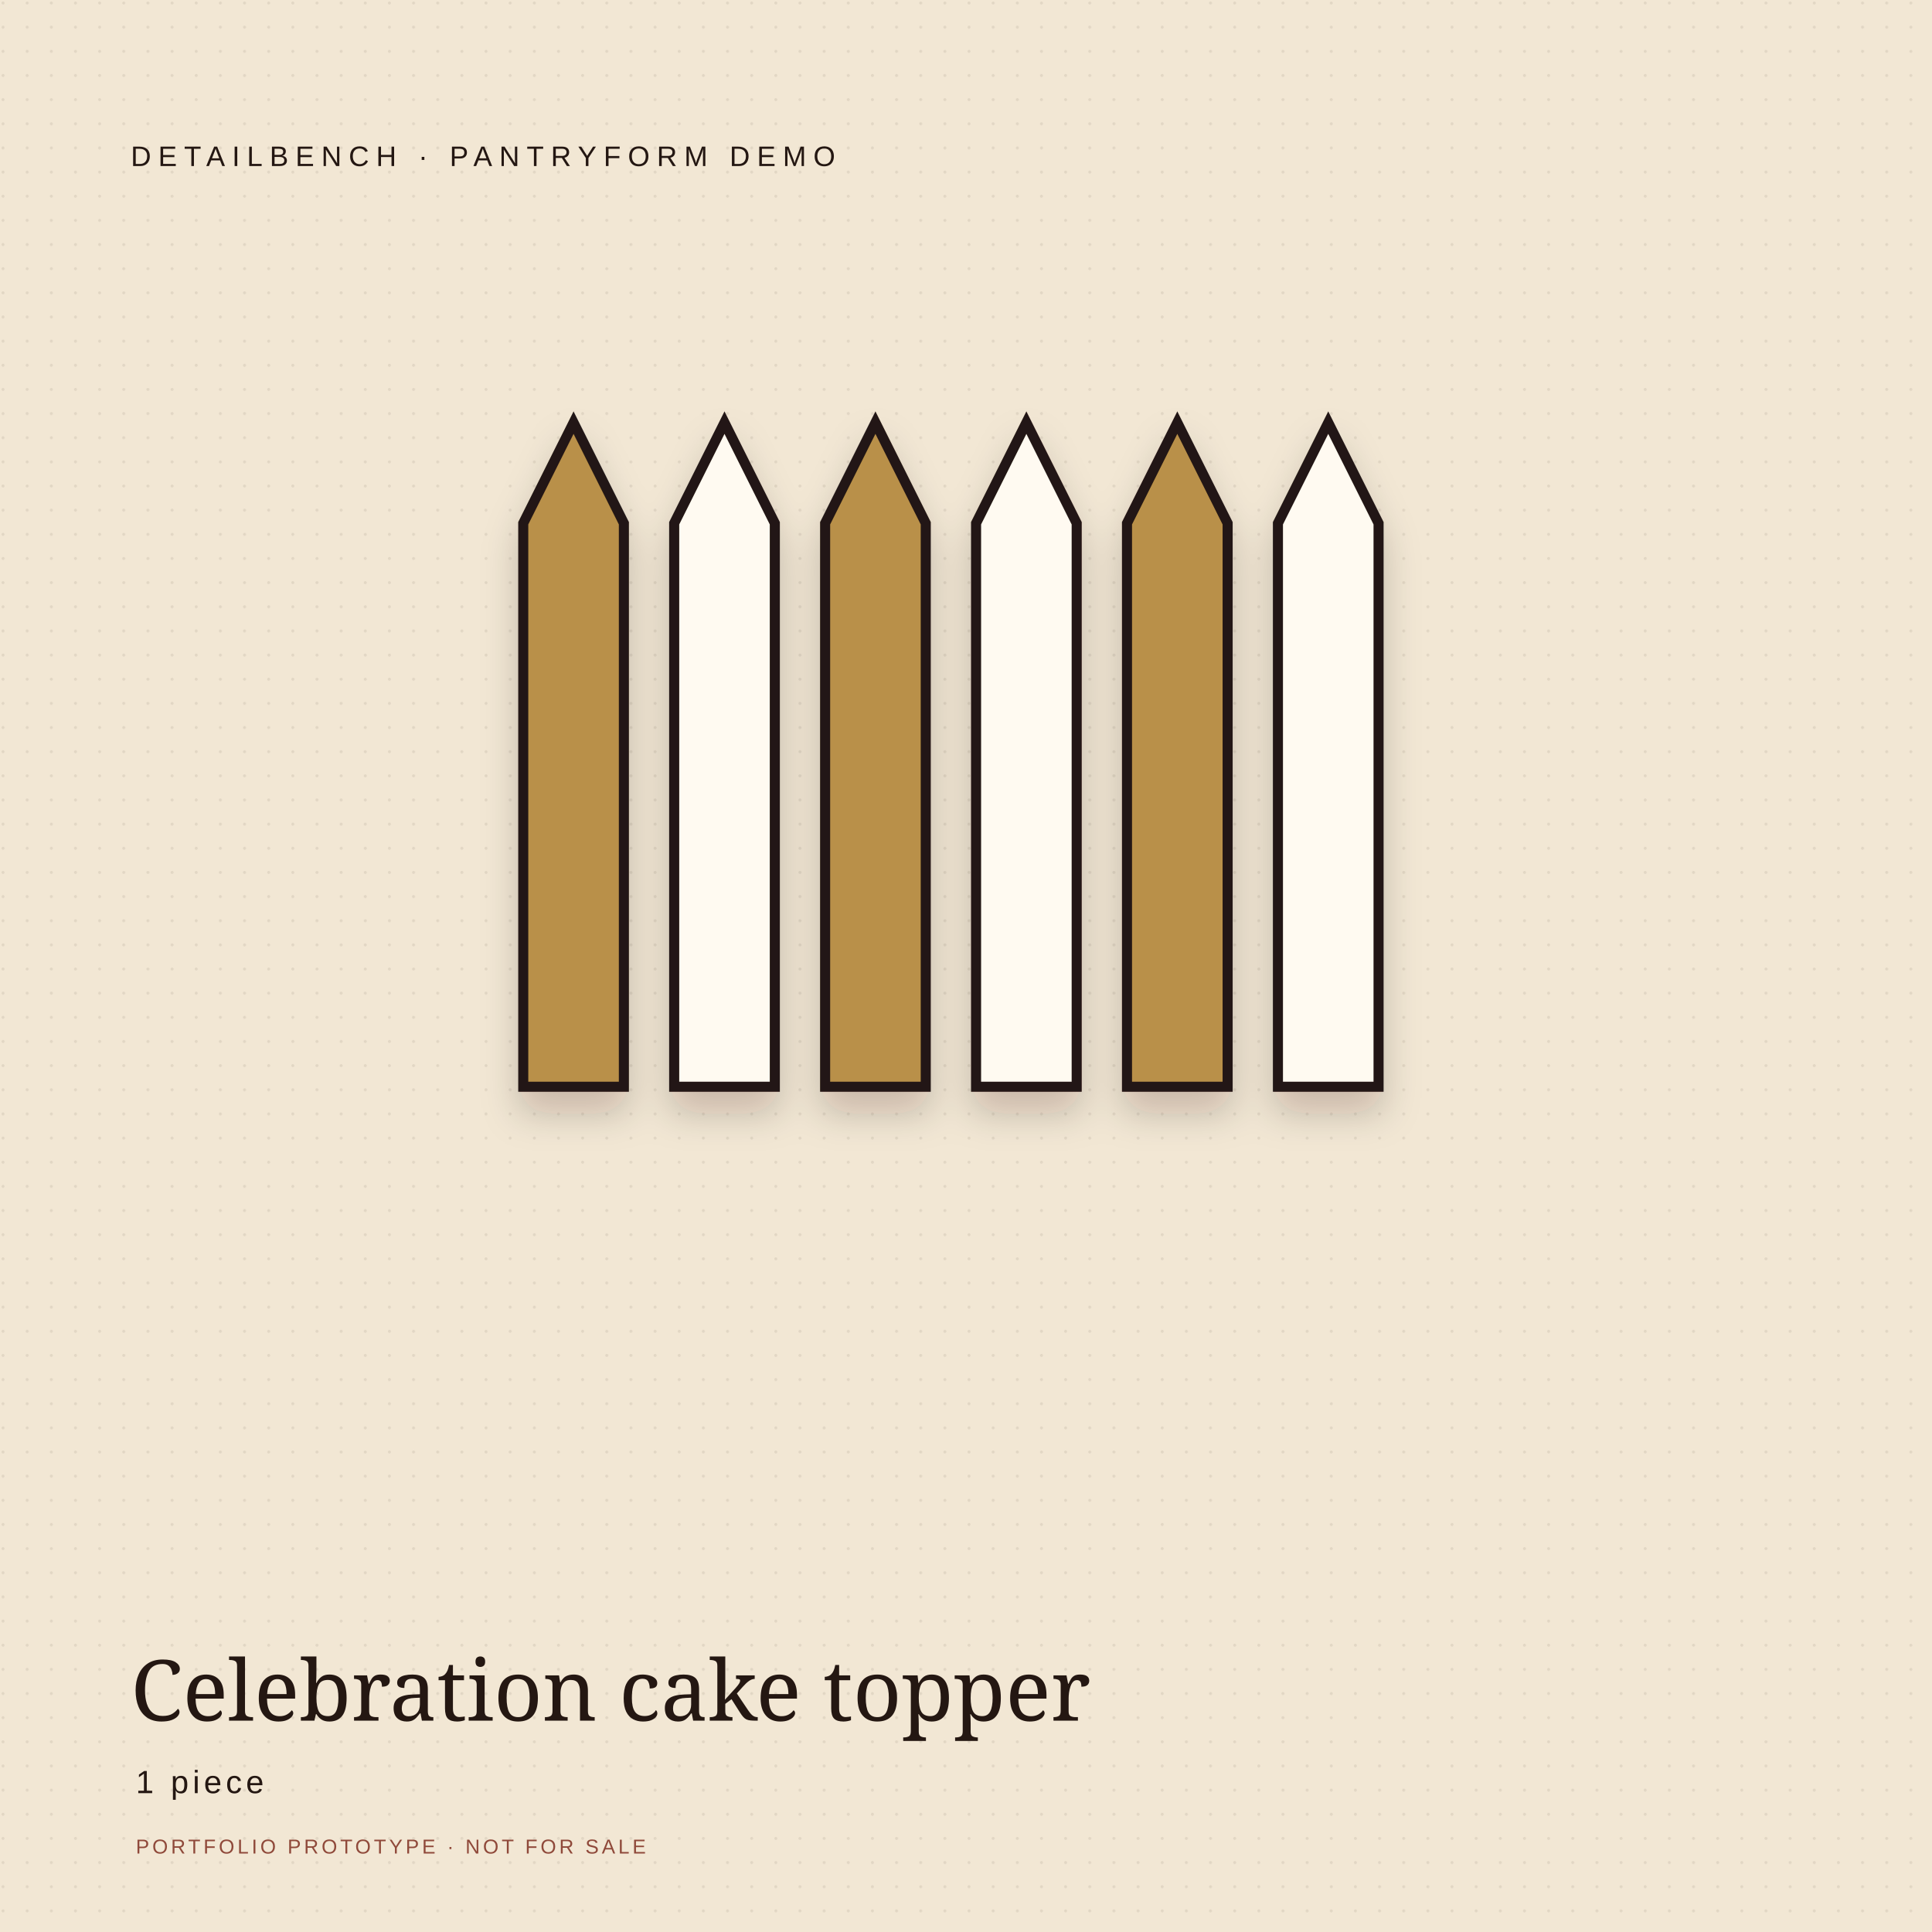
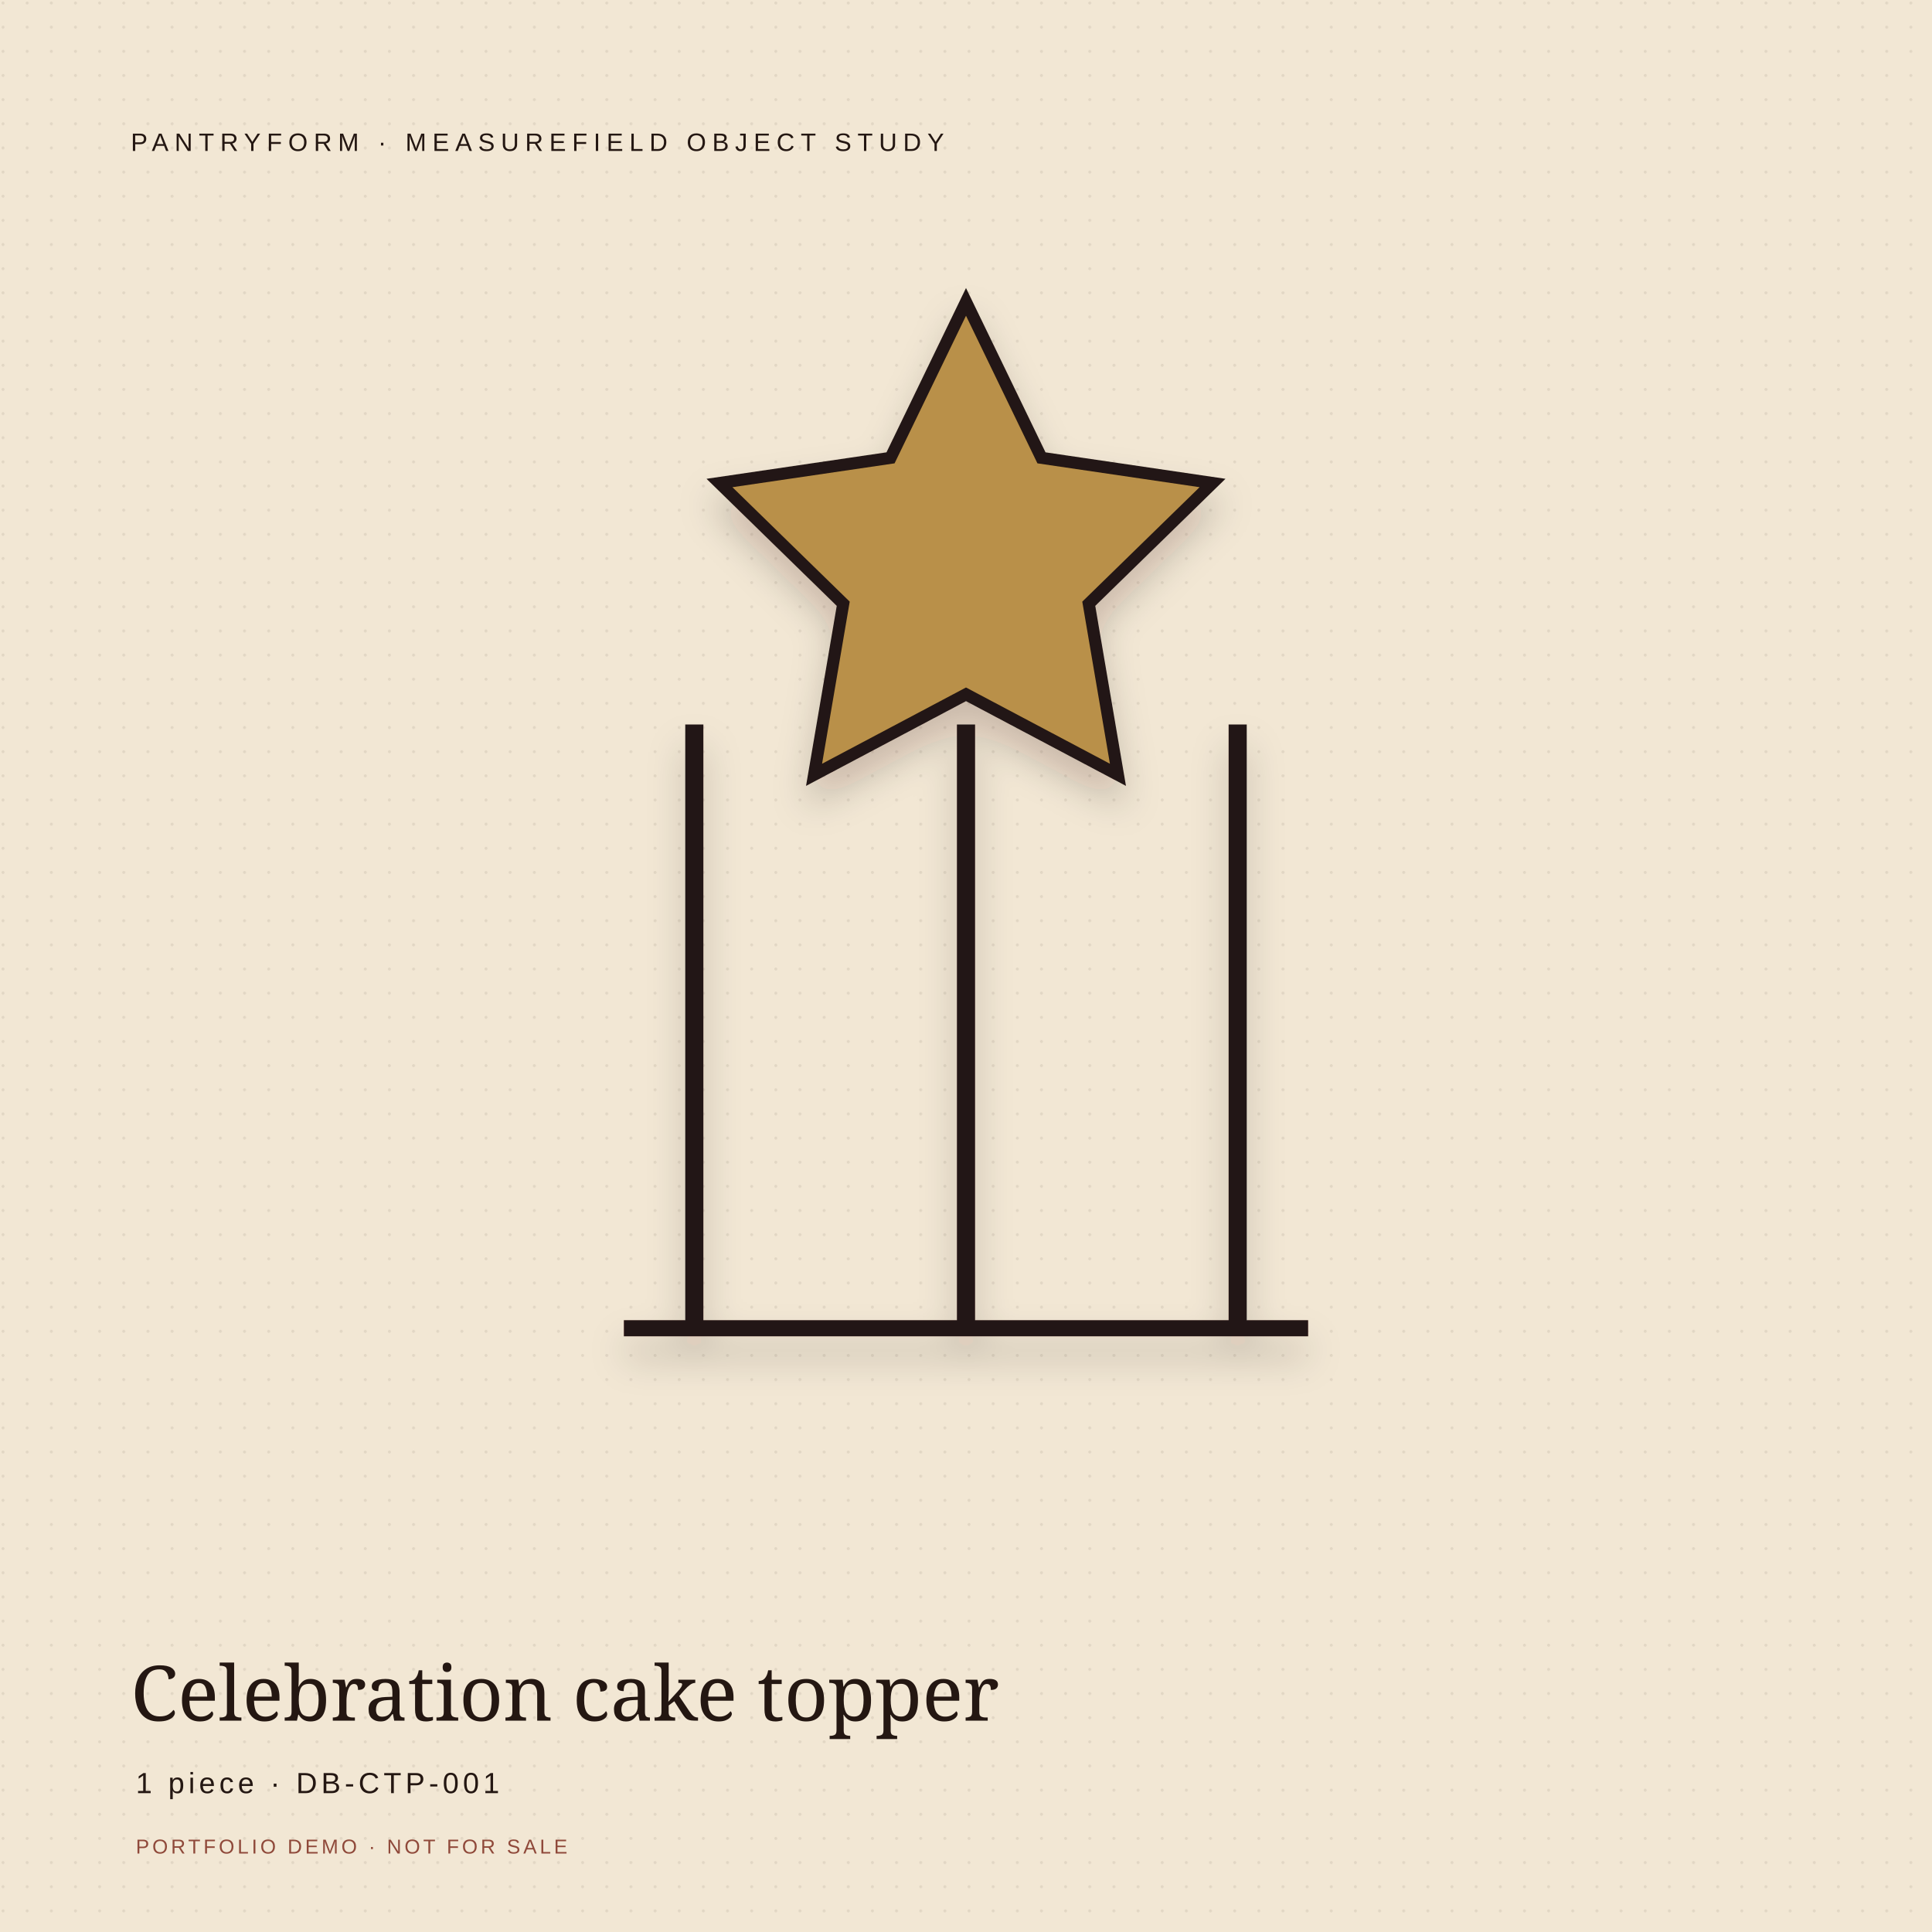
<svg xmlns="http://www.w3.org/2000/svg" width="1920" height="1920" viewBox="0 0 1920 1920">
  <defs>
    <filter id="s">
      <feDropShadow dx="0" dy="22" stdDeviation="18" flood-color="#241712" flood-opacity=".2" />
    </filter>
    <pattern id="g" width="24" height="24" patternUnits="userSpaceOnUse">
      <circle cx="3" cy="3" r="1.5" fill="#241712" opacity=".08" />
    </pattern>
  </defs>
  <rect width="1920" height="1920" fill="#f2e7d4" />
  <rect width="1920" height="1920" fill="url(#g)" />
  <g filter="url(#s)">
-     <path d="M520 1080V520L570 420L620 520V1080Z" fill="#b99048" stroke="#241712" stroke-width="10" />
-     <path d="M670 1080V520L720 420L770 520V1080Z" fill="#fffaf1" stroke="#241712" stroke-width="10" />
-     <path d="M820 1080V520L870 420L920 520V1080Z" fill="#b99048" stroke="#241712" stroke-width="10" />
-     <path d="M970 1080V520L1020 420L1070 520V1080Z" fill="#fffaf1" stroke="#241712" stroke-width="10" />
-     <path d="M1120 1080V520L1170 420L1220 520V1080Z" fill="#b99048" stroke="#241712" stroke-width="10" />
-     <path d="M1270 1080V520L1320 420L1370 520V1080Z" fill="#fffaf1" stroke="#241712" stroke-width="10" />
+     <path d="M960 300l75 155 170 25-123 120 29 170-151-80-151 80 29-170-123-120 170-25z" fill="#b99048" stroke="#241712" stroke-width="12" />
+     <path d="M690 1320V720" stroke="#241712" stroke-width="18" />
+     <path d="M960 1320V720" stroke="#241712" stroke-width="18" />
+     <path d="M1230 1320V720" stroke="#241712" stroke-width="18" />
+     <path d="M620 1320H1300" stroke="#241712" stroke-width="16" />
  </g>
-   <text x="130" y="165" font-family="Arial,sans-serif" font-size="28" letter-spacing="7" fill="#241712">DETAILBENCH · PANTRYFORM DEMO</text>
-   <text x="130" y="1710" font-family="Georgia,serif" font-size="84" fill="#241712">Celebration cake topper</text>
-   <text x="135" y="1782" font-family="Arial,sans-serif" font-size="32" letter-spacing="4" fill="#241712">1 piece</text>
-   <text x="135" y="1842" font-family="Arial,sans-serif" font-size="20" letter-spacing="3" fill="#8f493a">PORTFOLIO PROTOTYPE · NOT FOR SALE</text>
+   <text x="130" y="150" font-family="Arial,sans-serif" font-size="25" letter-spacing="6" fill="#241712">PANTRYFORM · MEASUREFIELD OBJECT STUDY</text>
+   <text x="130" y="1710" font-family="Georgia,serif" font-size="76" fill="#241712">Celebration cake topper</text>
+   <text x="135" y="1782" font-family="Arial,sans-serif" font-size="29" letter-spacing="4" fill="#241712">1 piece · DB-CTP-001</text>
+   <text x="135" y="1842" font-family="Arial,sans-serif" font-size="20" letter-spacing="3" fill="#8f493a">PORTFOLIO DEMO · NOT FOR SALE</text>
</svg>
